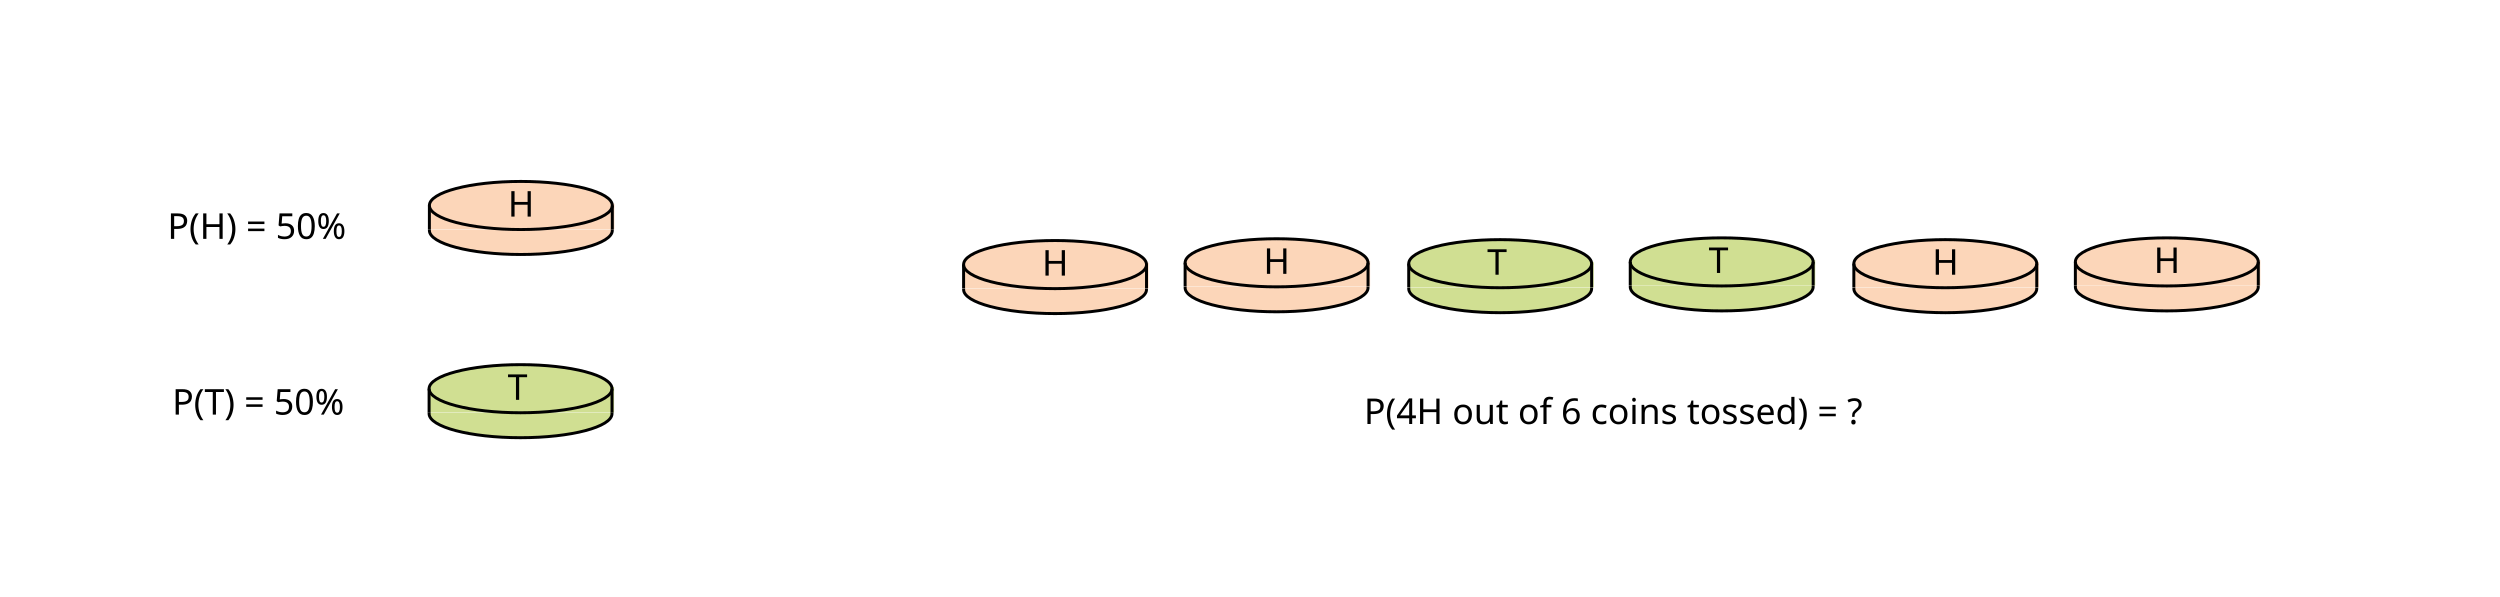
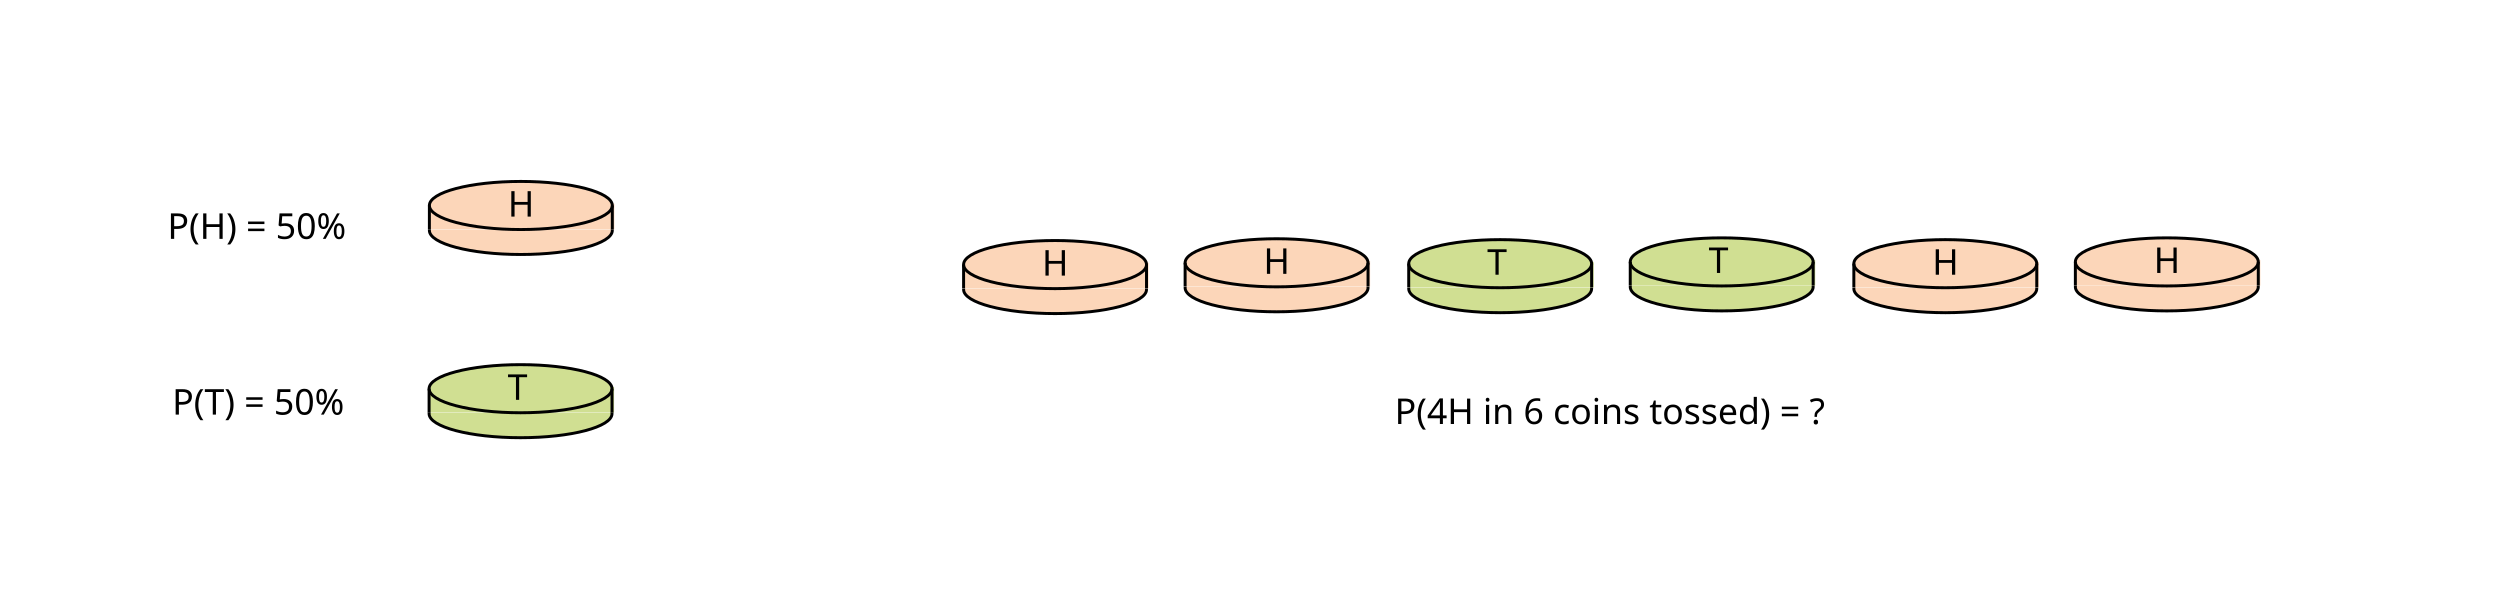
<svg xmlns="http://www.w3.org/2000/svg" xmlns:xlink="http://www.w3.org/1999/xlink" version="1.1" id="Layer_1" x="0px" y="0px" viewBox="0 0 841.9 200.8" style="enable-background:new 0 0 841.9 200.8;" xml:space="preserve">
  <style type="text/css">
	.st0{fill:#FCD6B9;}
	
- 		.st1{clip-path:url(#SVGID_00000067225598566174813190000008525295162169254060_);fill:#FCD6B9;stroke:#000000;stroke-linecap:round;stroke-miterlimit:10;}
+ 		.st1{clip-path:url(#SVGID_00000119829174902758987390000016246039131703180731_);fill:#FCD6B9;stroke:#000000;stroke-linecap:round;stroke-miterlimit:10;}
	.st2{fill:#FCD6B9;stroke:#000000;stroke-miterlimit:10;}
	.st3{fill:none;stroke:#000000;stroke-miterlimit:10;}
	.st4{font-family:'ArialMT';}
	.st5{font-size:12px;}
	
- 		.st6{clip-path:url(#SVGID_00000163764413466663681380000017755091772120936891_);fill:#FCD6B9;stroke:#000000;stroke-linecap:round;stroke-miterlimit:10;}
+ 		.st6{clip-path:url(#SVGID_00000062889767820156004900000010013780136801590411_);fill:#FCD6B9;stroke:#000000;stroke-linecap:round;stroke-miterlimit:10;}
	.st7{fill:#D0DF92;}
	
- 		.st8{clip-path:url(#SVGID_00000118397502428523187740000003611589414181950906_);fill:#D0DF92;stroke:#000000;stroke-linecap:round;stroke-miterlimit:10;}
+ 		.st8{clip-path:url(#SVGID_00000163031195536464095160000001959926967078607280_);fill:#D0DF92;stroke:#000000;stroke-linecap:round;stroke-miterlimit:10;}
	.st9{fill:#D0DF92;stroke:#000000;stroke-miterlimit:10;}
	
- 		.st10{clip-path:url(#SVGID_00000177484802526426196360000000227241600411590808_);fill:#D0DF92;stroke:#000000;stroke-linecap:round;stroke-miterlimit:10;}
+ 		.st10{clip-path:url(#SVGID_00000137097414743131578960000003956873464183039914_);fill:#D0DF92;stroke:#000000;stroke-linecap:round;stroke-miterlimit:10;}
	
- 		.st11{clip-path:url(#SVGID_00000169525032829791247930000004875585236737934012_);fill:#FCD6B9;stroke:#000000;stroke-linecap:round;stroke-miterlimit:10;}
+ 		.st11{clip-path:url(#SVGID_00000047768776539175140170000008963553852857950114_);fill:#FCD6B9;stroke:#000000;stroke-linecap:round;stroke-miterlimit:10;}
	
- 		.st12{clip-path:url(#SVGID_00000126290573886526779180000015697594069495581070_);fill:#FCD6B9;stroke:#000000;stroke-linecap:round;stroke-miterlimit:10;}
+ 		.st12{clip-path:url(#SVGID_00000119084024691269221180000010479769849192169351_);fill:#FCD6B9;stroke:#000000;stroke-linecap:round;stroke-miterlimit:10;}
	
- 		.st13{clip-path:url(#SVGID_00000055671504635120125680000009818288911091010705_);fill:#FCD6B9;stroke:#000000;stroke-linecap:round;stroke-miterlimit:10;}
+ 		.st13{clip-path:url(#SVGID_00000031182343346761901220000014736204114664036259_);fill:#FCD6B9;stroke:#000000;stroke-linecap:round;stroke-miterlimit:10;}
	
- 		.st14{clip-path:url(#SVGID_00000014609376339386541360000001798925267720958865_);fill:#D0DF92;stroke:#000000;stroke-linecap:round;stroke-miterlimit:10;}
+ 		.st14{clip-path:url(#SVGID_00000040545702720529735310000007103093147098096006_);fill:#D0DF92;stroke:#000000;stroke-linecap:round;stroke-miterlimit:10;}
</style>
  <rect x="324.5" y="88.5" class="st0" width="62.3" height="8.6" />
  <g>
    <defs>
      <path id="SVGID_1_" d="M386.7,106.4h-62.9v-9.2h62.9V106.4z" />
    </defs>
-     <clipPath id="SVGID_00000054977198565234655940000012649708530289662340_">
+     <clipPath id="SVGID_00000173142647494820986510000005254980634270424235_">
      <use xlink:href="#SVGID_1_" style="overflow:visible;" />
    </clipPath>
-     <ellipse style="clip-path:url(#SVGID_00000054977198565234655940000012649708530289662340_);fill:#FCD6B9;stroke:#000000;stroke-linecap:round;stroke-miterlimit:10;" cx="355.3" cy="97.5" rx="30.8" ry="8.1" />
+     <ellipse style="clip-path:url(#SVGID_00000173142647494820986510000005254980634270424235_);fill:#FCD6B9;stroke:#000000;stroke-linecap:round;stroke-miterlimit:10;" cx="355.3" cy="97.5" rx="30.8" ry="8.1" />
  </g>
  <ellipse class="st2" cx="355.3" cy="89.1" rx="30.8" ry="8.1" />
  <line class="st3" x1="324.5" y1="89.1" x2="324.5" y2="97.1" />
  <line class="st3" x1="386.1" y1="89.1" x2="386.1" y2="97.1" />
  <text transform="matrix(1 0 0 1 350.9127 92.811)" class="st4 st5">H</text>
  <rect x="399.1" y="87.9" class="st0" width="62.3" height="8.6" />
  <g>
    <defs>
-       <path id="SVGID_00000085965598519083730600000013544271030148149911_" d="M461.2,105.8h-62.9v-9.2h62.9V105.8z" />
+       <path id="SVGID_00000005227625712501758130000003239056152831785094_" d="M461.2,105.8h-62.9v-9.2h62.9V105.8z" />
    </defs>
-     <clipPath id="SVGID_00000180352489282932584760000015068494836567079552_">
-       <use xlink:href="#SVGID_00000085965598519083730600000013544271030148149911_" style="overflow:visible;" />
+     <clipPath id="SVGID_00000082341646381601652160000003066040123480156071_">
+       <use xlink:href="#SVGID_00000005227625712501758130000003239056152831785094_" style="overflow:visible;" />
    </clipPath>
-     <ellipse style="clip-path:url(#SVGID_00000180352489282932584760000015068494836567079552_);fill:#FCD6B9;stroke:#000000;stroke-linecap:round;stroke-miterlimit:10;" cx="429.9" cy="96.9" rx="30.8" ry="8.1" />
+     <ellipse style="clip-path:url(#SVGID_00000082341646381601652160000003066040123480156071_);fill:#FCD6B9;stroke:#000000;stroke-linecap:round;stroke-miterlimit:10;" cx="429.9" cy="96.9" rx="30.8" ry="8.1" />
  </g>
  <ellipse class="st2" cx="429.9" cy="88.5" rx="30.8" ry="8.1" />
  <line class="st3" x1="399.1" y1="88.5" x2="399.1" y2="96.5" />
  <line class="st3" x1="460.7" y1="88.5" x2="460.7" y2="96.5" />
  <text transform="matrix(1 0 0 1 425.4937 92.2178)" class="st4 st5">H</text>
  <rect x="474.4" y="88.2" class="st7" width="62.3" height="8.6" />
  <g>
    <defs>
-       <path id="SVGID_00000071558336603743007780000003456130810641384621_" d="M536.6,106.1h-62.9v-9.2h62.9V106.1z" />
+       <path id="SVGID_00000102521715057173141030000011378510776095079052_" d="M536.6,106.1h-62.9v-9.2h62.9V106.1z" />
    </defs>
-     <clipPath id="SVGID_00000108295902778888515210000004140621283928224173_">
-       <use xlink:href="#SVGID_00000071558336603743007780000003456130810641384621_" style="overflow:visible;" />
+     <clipPath id="SVGID_00000158722468310073352040000009513115260960366779_">
+       <use xlink:href="#SVGID_00000102521715057173141030000011378510776095079052_" style="overflow:visible;" />
    </clipPath>
-     <ellipse style="clip-path:url(#SVGID_00000108295902778888515210000004140621283928224173_);fill:#D0DF92;stroke:#000000;stroke-linecap:round;stroke-miterlimit:10;" cx="505.2" cy="97.2" rx="30.8" ry="8.1" />
+     <ellipse style="clip-path:url(#SVGID_00000158722468310073352040000009513115260960366779_);fill:#D0DF92;stroke:#000000;stroke-linecap:round;stroke-miterlimit:10;" cx="505.2" cy="97.2" rx="30.8" ry="8.1" />
  </g>
  <ellipse class="st9" cx="505.2" cy="88.8" rx="30.8" ry="8.1" />
  <line class="st3" x1="474.4" y1="88.8" x2="474.4" y2="96.8" />
  <line class="st3" x1="536" y1="88.8" x2="536" y2="96.8" />
  <text transform="matrix(1 0 0 1 500.8153 92.5144)" class="st4 st5">T</text>
  <rect x="549" y="87.6" class="st7" width="62.3" height="8.6" />
  <g>
    <defs>
-       <path id="SVGID_00000054251767390706426650000005108849462727584188_" d="M611.1,105.5h-62.9v-9.2h62.9V105.5z" />
+       <path id="SVGID_00000103262272881357633930000007017496838552797323_" d="M611.1,105.5h-62.9v-9.2h62.9V105.5z" />
    </defs>
-     <clipPath id="SVGID_00000050620989892826813170000009225543413784853673_">
-       <use xlink:href="#SVGID_00000054251767390706426650000005108849462727584188_" style="overflow:visible;" />
+     <clipPath id="SVGID_00000139281741294368372420000000636494917431235749_">
+       <use xlink:href="#SVGID_00000103262272881357633930000007017496838552797323_" style="overflow:visible;" />
    </clipPath>
-     <ellipse style="clip-path:url(#SVGID_00000050620989892826813170000009225543413784853673_);fill:#D0DF92;stroke:#000000;stroke-linecap:round;stroke-miterlimit:10;" cx="579.8" cy="96.6" rx="30.8" ry="8.1" />
+     <ellipse style="clip-path:url(#SVGID_00000139281741294368372420000000636494917431235749_);fill:#D0DF92;stroke:#000000;stroke-linecap:round;stroke-miterlimit:10;" cx="579.8" cy="96.6" rx="30.8" ry="8.1" />
  </g>
  <ellipse class="st9" cx="579.8" cy="88.2" rx="30.8" ry="8.1" />
  <line class="st3" x1="549" y1="88.2" x2="549" y2="96.2" />
  <line class="st3" x1="610.6" y1="88.2" x2="610.6" y2="96.2" />
  <text transform="matrix(1 0 0 1 575.3962 91.9211)" class="st4 st5">T</text>
  <rect x="624.3" y="88.2" class="st0" width="62.3" height="8.6" />
  <g>
    <defs>
-       <path id="SVGID_00000168812986310243489490000007761233894562621600_" d="M686.5,106.1h-62.9v-9.2h62.9V106.1z" />
+       <path id="SVGID_00000076592109494515784140000014652590020639190184_" d="M686.5,106.1h-62.9v-9.2h62.9V106.1z" />
    </defs>
-     <clipPath id="SVGID_00000111172771808791059750000003148802001120378526_">
-       <use xlink:href="#SVGID_00000168812986310243489490000007761233894562621600_" style="overflow:visible;" />
+     <clipPath id="SVGID_00000132081208729139694290000011280514056864631223_">
+       <use xlink:href="#SVGID_00000076592109494515784140000014652590020639190184_" style="overflow:visible;" />
    </clipPath>
-     <ellipse style="clip-path:url(#SVGID_00000111172771808791059750000003148802001120378526_);fill:#FCD6B9;stroke:#000000;stroke-linecap:round;stroke-miterlimit:10;" cx="655.1" cy="97.2" rx="30.8" ry="8.1" />
+     <ellipse style="clip-path:url(#SVGID_00000132081208729139694290000011280514056864631223_);fill:#FCD6B9;stroke:#000000;stroke-linecap:round;stroke-miterlimit:10;" cx="655.1" cy="97.2" rx="30.8" ry="8.1" />
  </g>
  <ellipse class="st2" cx="655.1" cy="88.8" rx="30.8" ry="8.1" />
  <line class="st3" x1="624.3" y1="88.8" x2="624.3" y2="96.8" />
  <line class="st3" x1="685.9" y1="88.8" x2="685.9" y2="96.8" />
  <text transform="matrix(1 0 0 1 650.7179 92.5144)" class="st4 st5">H</text>
  <rect x="698.9" y="87.6" class="st0" width="62.3" height="8.6" />
  <g>
    <defs>
-       <path id="SVGID_00000148620222690073192350000001322506243412787349_" d="M761.1,105.5h-62.9v-9.2h62.9V105.5z" />
+       <path id="SVGID_00000126307104117631506590000012438666367815917457_" d="M761.1,105.5h-62.9v-9.2h62.9V105.5z" />
    </defs>
-     <clipPath id="SVGID_00000165226117948756442520000015370492302027889800_">
-       <use xlink:href="#SVGID_00000148620222690073192350000001322506243412787349_" style="overflow:visible;" />
+     <clipPath id="SVGID_00000078038595652416873890000006216415921600628927_">
+       <use xlink:href="#SVGID_00000126307104117631506590000012438666367815917457_" style="overflow:visible;" />
    </clipPath>
-     <ellipse style="clip-path:url(#SVGID_00000165226117948756442520000015370492302027889800_);fill:#FCD6B9;stroke:#000000;stroke-linecap:round;stroke-miterlimit:10;" cx="729.7" cy="96.6" rx="30.8" ry="8.1" />
+     <ellipse style="clip-path:url(#SVGID_00000078038595652416873890000006216415921600628927_);fill:#FCD6B9;stroke:#000000;stroke-linecap:round;stroke-miterlimit:10;" cx="729.7" cy="96.6" rx="30.8" ry="8.1" />
  </g>
  <ellipse class="st2" cx="729.7" cy="88.2" rx="30.8" ry="8.1" />
  <line class="st3" x1="698.9" y1="88.2" x2="698.9" y2="96.2" />
  <line class="st3" x1="760.5" y1="88.2" x2="760.5" y2="96.2" />
  <text transform="matrix(1 0 0 1 725.2989 91.9211)" class="st4 st5">H</text>
  <rect x="144.6" y="68.6" class="st0" width="62.3" height="8.6" />
  <g>
    <defs>
-       <path id="SVGID_00000106148326810057046110000002915681532361565080_" d="M206.8,86.5h-62.9v-9.2h62.9V86.5z" />
+       <path id="SVGID_00000122718628309680410510000012941312103572632499_" d="M206.8,86.5h-62.9v-9.2h62.9V86.5z" />
    </defs>
-     <clipPath id="SVGID_00000000908260984425132320000011579572463233012918_">
-       <use xlink:href="#SVGID_00000106148326810057046110000002915681532361565080_" style="overflow:visible;" />
+     <clipPath id="SVGID_00000176018882354348915440000007379798800766875780_">
+       <use xlink:href="#SVGID_00000122718628309680410510000012941312103572632499_" style="overflow:visible;" />
    </clipPath>
-     <ellipse style="clip-path:url(#SVGID_00000000908260984425132320000011579572463233012918_);fill:#FCD6B9;stroke:#000000;stroke-linecap:round;stroke-miterlimit:10;" cx="175.4" cy="77.6" rx="30.8" ry="8.1" />
+     <ellipse style="clip-path:url(#SVGID_00000176018882354348915440000007379798800766875780_);fill:#FCD6B9;stroke:#000000;stroke-linecap:round;stroke-miterlimit:10;" cx="175.4" cy="77.6" rx="30.8" ry="8.1" />
  </g>
  <ellipse class="st2" cx="175.4" cy="69.2" rx="30.8" ry="8.1" />
  <line class="st3" x1="144.6" y1="69.2" x2="144.6" y2="77.3" />
  <line class="st3" x1="206.2" y1="69.2" x2="206.2" y2="77.3" />
  <text transform="matrix(1 0 0 1 171.0341 72.9414)" class="st4 st5">H</text>
  <text transform="matrix(1 0 0 1 56.4038 80.4363)" class="st4 st5">P(H) = 50%</text>
  <rect x="144.5" y="130.3" class="st7" width="62.3" height="8.6" />
  <g>
    <defs>
-       <path id="SVGID_00000177485840856279720830000006786669593369291448_" d="M206.7,148.2h-62.9V139h62.9V148.2z" />
+       <path id="SVGID_00000181083978522055866530000012003410666180620192_" d="M206.7,148.2h-62.9V139h62.9V148.2z" />
    </defs>
-     <clipPath id="SVGID_00000111910580542444689900000010198211481998500511_">
-       <use xlink:href="#SVGID_00000177485840856279720830000006786669593369291448_" style="overflow:visible;" />
+     <clipPath id="SVGID_00000160891192395848776260000018032645479960116660_">
+       <use xlink:href="#SVGID_00000181083978522055866530000012003410666180620192_" style="overflow:visible;" />
    </clipPath>
-     <ellipse style="clip-path:url(#SVGID_00000111910580542444689900000010198211481998500511_);fill:#D0DF92;stroke:#000000;stroke-linecap:round;stroke-miterlimit:10;" cx="175.3" cy="139.3" rx="30.8" ry="8.1" />
+     <ellipse style="clip-path:url(#SVGID_00000160891192395848776260000018032645479960116660_);fill:#D0DF92;stroke:#000000;stroke-linecap:round;stroke-miterlimit:10;" cx="175.3" cy="139.3" rx="30.8" ry="8.1" />
  </g>
  <ellipse class="st9" cx="175.3" cy="130.9" rx="30.8" ry="8.1" />
  <line class="st3" x1="144.5" y1="130.9" x2="144.5" y2="139" />
  <line class="st3" x1="206.1" y1="130.9" x2="206.1" y2="139" />
  <text transform="matrix(1 0 0 1 170.9581 134.6505)" class="st4 st5">T</text>
  <text transform="matrix(1 0 0 1 57.9958 139.625)" class="st4 st5">P(T) = 50%</text>
-   <text transform="matrix(1 0 0 1 459.3363 142.785)" class="st4 st5">P(4H out of 6 coins tossed) = ?</text>
+   <text transform="matrix(1 0 0 1 469.6781 142.785)" class="st4 st5">P(4H in 6 coins tossed) = ?</text>
</svg>
